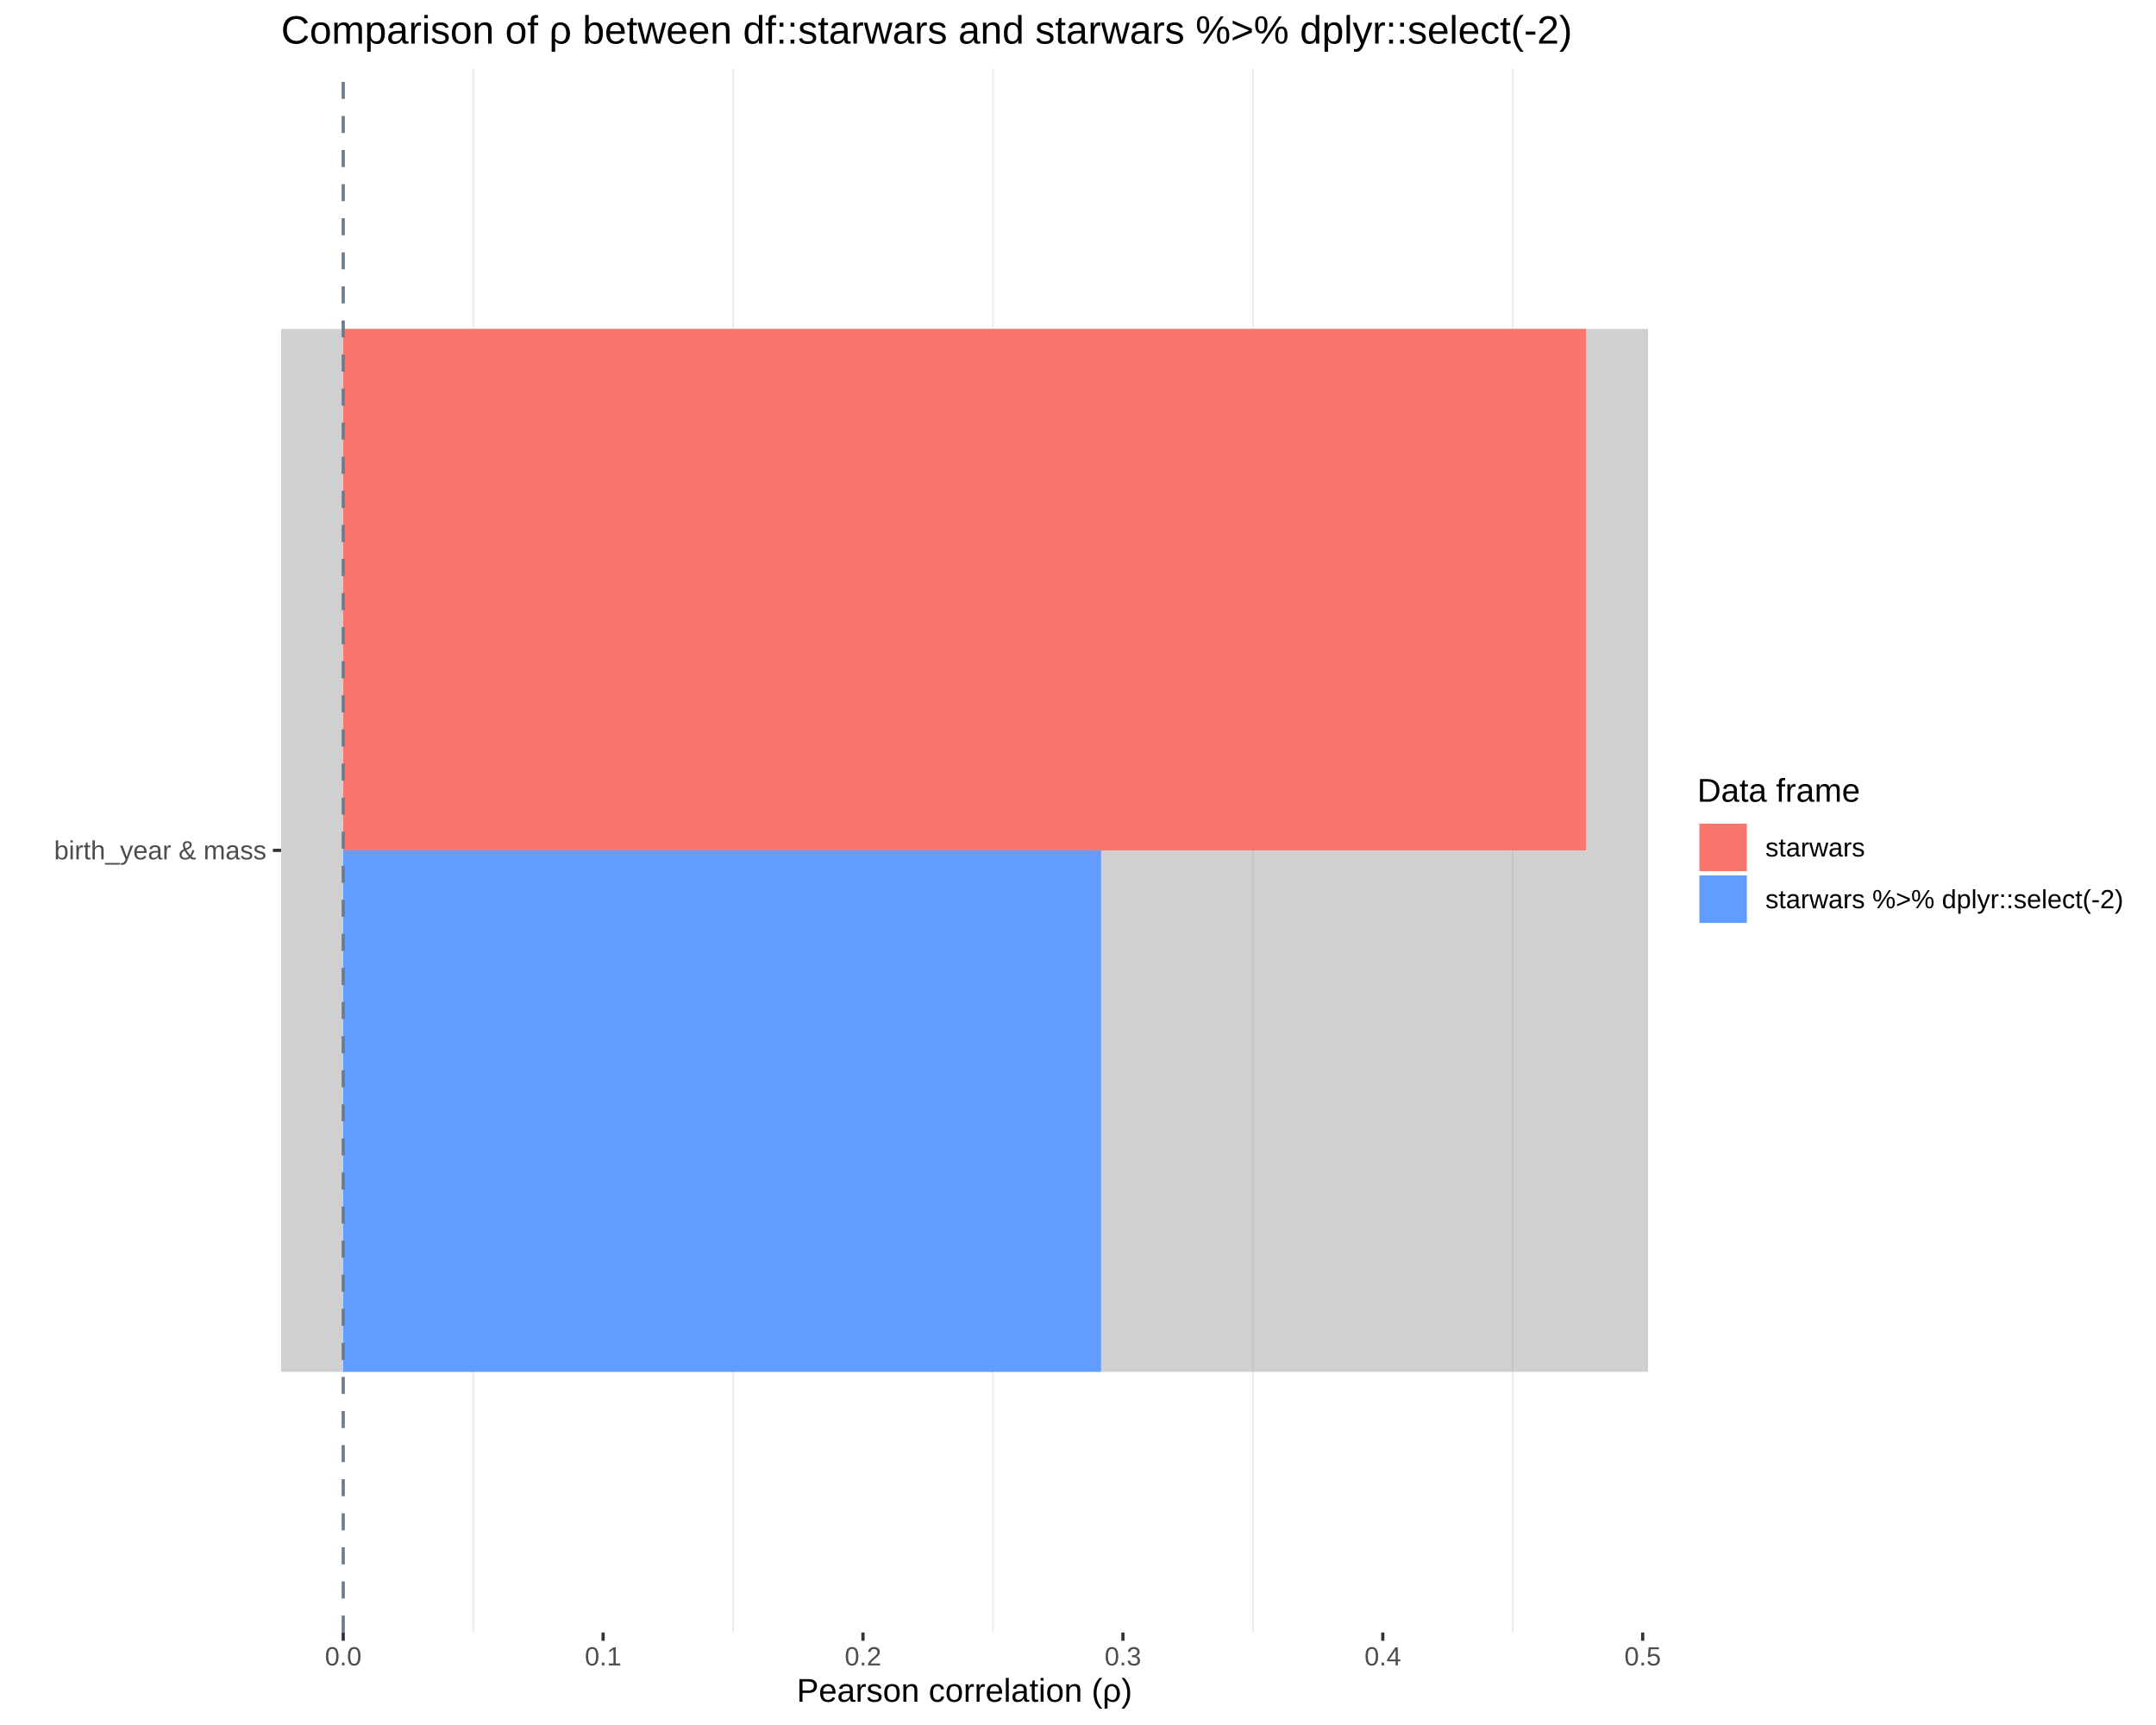
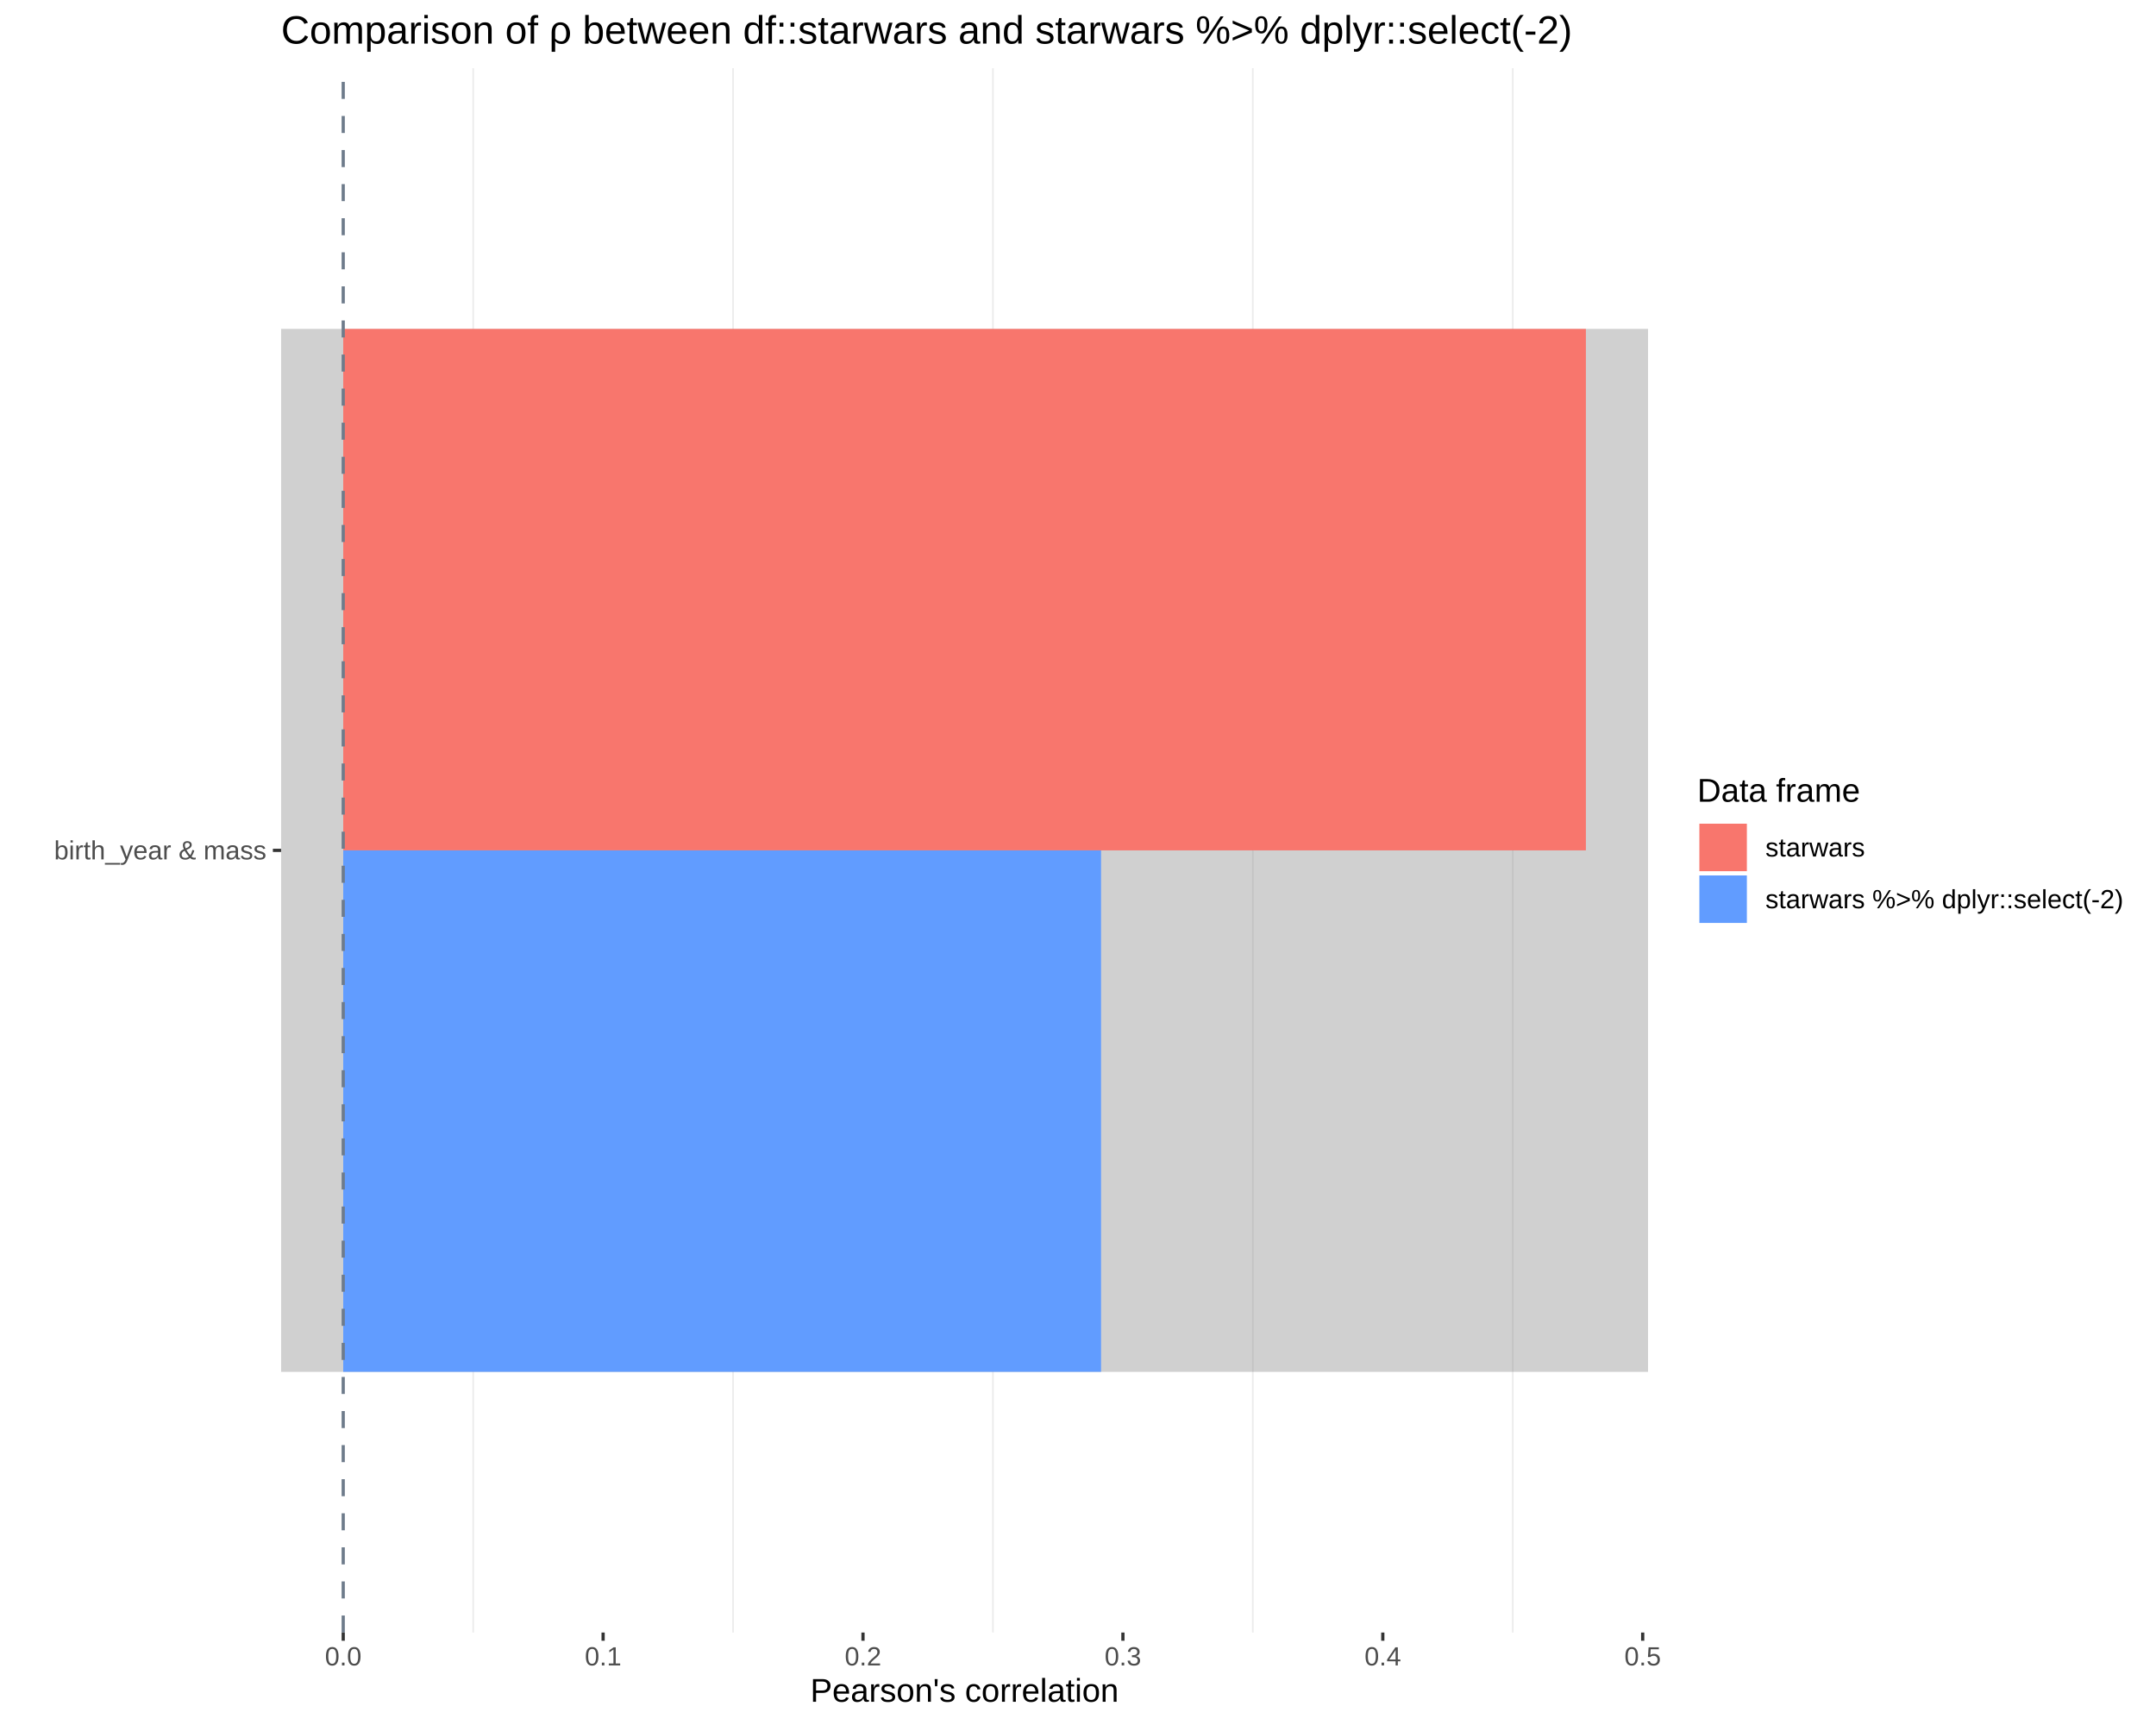
<svg xmlns="http://www.w3.org/2000/svg" viewBox="0 0 720.00 576.00">
  <defs>
    <style type="text/css">
    line, polyline, polygon, path, rect, circle {
      fill: none;
      stroke: #000000;
      stroke-linecap: round;
      stroke-linejoin: round;
      stroke-miterlimit: 10.00;
    }
  </style>
  </defs>
  <rect width="100%" height="100%" style="stroke: none; fill: #FFFFFF;" />
  <rect x="0.00" y="0.00" width="720.00" height="576.00" style="stroke-width: 1.07; stroke: #FFFFFF; fill: #FFFFFF;" />
  <defs>
    <clipPath id="cpOTMuODd8NTUwLjM2fDU0NS4xM3wyMi43Nw==">
      <rect x="93.87" y="22.77" width="456.49" height="522.36" />
    </clipPath>
  </defs>
  <rect x="93.87" y="22.77" width="456.49" height="522.36" style="stroke-width: 1.07; stroke: none; fill: #FFFFFF;" clip-path="url(#cpOTMuODd8NTUwLjM2fDU0NS4xM3wyMi43Nw==)" />
  <polyline points="158.02,545.13 158.02,22.77 " style="stroke-width: 0.53; stroke: #EBEBEB; stroke-linecap: butt;" clip-path="url(#cpOTMuODd8NTUwLjM2fDU0NS4xM3wyMi43Nw==)" />
  <polyline points="244.81,545.13 244.81,22.77 " style="stroke-width: 0.53; stroke: #EBEBEB; stroke-linecap: butt;" clip-path="url(#cpOTMuODd8NTUwLjM2fDU0NS4xM3wyMi43Nw==)" />
  <polyline points="331.60,545.13 331.60,22.77 " style="stroke-width: 0.53; stroke: #EBEBEB; stroke-linecap: butt;" clip-path="url(#cpOTMuODd8NTUwLjM2fDU0NS4xM3wyMi43Nw==)" />
  <polyline points="418.39,545.13 418.39,22.77 " style="stroke-width: 0.53; stroke: #EBEBEB; stroke-linecap: butt;" clip-path="url(#cpOTMuODd8NTUwLjM2fDU0NS4xM3wyMi43Nw==)" />
  <polyline points="505.19,545.13 505.19,22.77 " style="stroke-width: 0.53; stroke: #EBEBEB; stroke-linecap: butt;" clip-path="url(#cpOTMuODd8NTUwLjM2fDU0NS4xM3wyMi43Nw==)" />
  <rect x="-1621.24" y="109.83" width="3471.71" height="348.24" style="stroke-width: 1.07; stroke: none; stroke-linecap: square; stroke-linejoin: miter; fill: #7F7F7F; fill-opacity: 0.20;" clip-path="url(#cpOTMuODd8NTUwLjM2fDU0NS4xM3wyMi43Nw==)" />
  <rect x="-1621.24" y="109.83" width="3471.71" height="348.24" style="stroke-width: 1.07; stroke: none; stroke-linecap: square; stroke-linejoin: miter; fill: #7F7F7F; fill-opacity: 0.20;" clip-path="url(#cpOTMuODd8NTUwLjM2fDU0NS4xM3wyMi43Nw==)" />
  <rect x="114.62" y="109.83" width="414.99" height="174.12" style="stroke-width: 1.07; stroke: none; stroke-linecap: square; stroke-linejoin: miter; fill: #F8766D;" clip-path="url(#cpOTMuODd8NTUwLjM2fDU0NS4xM3wyMi43Nw==)" />
  <rect x="114.62" y="283.95" width="253.08" height="174.12" style="stroke-width: 1.07; stroke: none; stroke-linecap: square; stroke-linejoin: miter; fill: #619CFF;" clip-path="url(#cpOTMuODd8NTUwLjM2fDU0NS4xM3wyMi43Nw==)" />
  <line x1="114.62" y1="545.13" x2="114.62" y2="22.77" style="stroke-width: 1.07; stroke: #6E7B8B; stroke-dasharray: 5.69,5.69; stroke-linecap: butt;" clip-path="url(#cpOTMuODd8NTUwLjM2fDU0NS4xM3wyMi43Nw==)" />
  <defs>
    <clipPath id="cpMC4wMHw3MjAuMDB8NTc2LjAwfDAuMDA=">
      <rect x="0.00" y="0.00" width="720.00" height="576.00" />
    </clipPath>
  </defs>
  <g clip-path="url(#cpMC4wMHw3MjAuMDB8NTc2LjAwfDAuMDA=)">
    <text x="18.06" y="286.97" style="font-size: 8.80px; fill: #4D4D4D; font-family: Liberation Sans;" textLength="70.88px" lengthAdjust="spacingAndGlyphs">birth_year &amp; mass</text>
  </g>
  <polyline points="91.13,283.95 93.87,283.95 " style="stroke-width: 1.07; stroke: #333333; stroke-linecap: butt;" clip-path="url(#cpMC4wMHw3MjAuMDB8NTc2LjAwfDAuMDA=)" />
  <polyline points="114.62,547.87 114.62,545.13 " style="stroke-width: 1.07; stroke: #333333; stroke-linecap: butt;" clip-path="url(#cpMC4wMHw3MjAuMDB8NTc2LjAwfDAuMDA=)" />
  <polyline points="201.41,547.87 201.41,545.13 " style="stroke-width: 1.07; stroke: #333333; stroke-linecap: butt;" clip-path="url(#cpMC4wMHw3MjAuMDB8NTc2LjAwfDAuMDA=)" />
  <polyline points="288.20,547.87 288.20,545.13 " style="stroke-width: 1.07; stroke: #333333; stroke-linecap: butt;" clip-path="url(#cpMC4wMHw3MjAuMDB8NTc2LjAwfDAuMDA=)" />
  <polyline points="375.00,547.87 375.00,545.13 " style="stroke-width: 1.07; stroke: #333333; stroke-linecap: butt;" clip-path="url(#cpMC4wMHw3MjAuMDB8NTc2LjAwfDAuMDA=)" />
  <polyline points="461.79,547.87 461.79,545.13 " style="stroke-width: 1.07; stroke: #333333; stroke-linecap: butt;" clip-path="url(#cpMC4wMHw3MjAuMDB8NTc2LjAwfDAuMDA=)" />
  <polyline points="548.58,547.87 548.58,545.13 " style="stroke-width: 1.07; stroke: #333333; stroke-linecap: butt;" clip-path="url(#cpMC4wMHw3MjAuMDB8NTc2LjAwfDAuMDA=)" />
  <g clip-path="url(#cpMC4wMHw3MjAuMDB8NTc2LjAwfDAuMDA=)">
    <text x="108.51" y="556.11" style="font-size: 8.80px; fill: #4D4D4D; font-family: Liberation Sans;" textLength="12.22px" lengthAdjust="spacingAndGlyphs">0.0</text>
  </g>
  <g clip-path="url(#cpMC4wMHw3MjAuMDB8NTc2LjAwfDAuMDA=)">
    <text x="195.30" y="556.11" style="font-size: 8.80px; fill: #4D4D4D; font-family: Liberation Sans;" textLength="12.22px" lengthAdjust="spacingAndGlyphs">0.1</text>
  </g>
  <g clip-path="url(#cpMC4wMHw3MjAuMDB8NTc2LjAwfDAuMDA=)">
    <text x="282.10" y="556.11" style="font-size: 8.80px; fill: #4D4D4D; font-family: Liberation Sans;" textLength="12.22px" lengthAdjust="spacingAndGlyphs">0.2</text>
  </g>
  <g clip-path="url(#cpMC4wMHw3MjAuMDB8NTc2LjAwfDAuMDA=)">
    <text x="368.89" y="556.11" style="font-size: 8.80px; fill: #4D4D4D; font-family: Liberation Sans;" textLength="12.22px" lengthAdjust="spacingAndGlyphs">0.3</text>
  </g>
  <g clip-path="url(#cpMC4wMHw3MjAuMDB8NTc2LjAwfDAuMDA=)">
    <text x="455.68" y="556.11" style="font-size: 8.80px; fill: #4D4D4D; font-family: Liberation Sans;" textLength="12.22px" lengthAdjust="spacingAndGlyphs">0.4</text>
  </g>
  <g clip-path="url(#cpMC4wMHw3MjAuMDB8NTc2LjAwfDAuMDA=)">
    <text x="542.47" y="556.11" style="font-size: 8.80px; fill: #4D4D4D; font-family: Liberation Sans;" textLength="12.22px" lengthAdjust="spacingAndGlyphs">0.5</text>
  </g>
  <g clip-path="url(#cpMC4wMHw3MjAuMDB8NTc2LjAwfDAuMDA=)">
-     <text x="266.08" y="568.24" style="font-size: 11.00px; font-family: Liberation Sans;" textLength="112.06px" lengthAdjust="spacingAndGlyphs">Pearson correlation (ρ)</text>
+     <text x="270.60" y="568.24" style="font-size: 11.00px; font-family: Liberation Sans;" textLength="103.03px" lengthAdjust="spacingAndGlyphs">Pearson's correlation</text>
  </g>
  <rect x="561.32" y="253.53" width="153.20" height="60.84" style="stroke-width: 1.07; stroke: none; fill: #FFFFFF;" clip-path="url(#cpMC4wMHw3MjAuMDB8NTc2LjAwfDAuMDA=)" />
  <g clip-path="url(#cpMC4wMHw3MjAuMDB8NTc2LjAwfDAuMDA=)">
    <text x="566.80" y="267.71" style="font-size: 11.00px; font-family: Liberation Sans;" textLength="54.44px" lengthAdjust="spacingAndGlyphs">Data frame</text>
  </g>
  <rect x="566.80" y="274.33" width="17.28" height="17.28" style="stroke-width: 1.07; stroke: none; fill: #FFFFFF;" clip-path="url(#cpMC4wMHw3MjAuMDB8NTc2LjAwfDAuMDA=)" />
  <rect x="567.51" y="275.04" width="15.86" height="15.86" style="stroke-width: 1.07; stroke: none; stroke-linecap: square; stroke-linejoin: miter; fill: #F8766D;" clip-path="url(#cpMC4wMHw3MjAuMDB8NTc2LjAwfDAuMDA=)" />
  <rect x="566.80" y="291.61" width="17.28" height="17.28" style="stroke-width: 1.07; stroke: none; fill: #FFFFFF;" clip-path="url(#cpMC4wMHw3MjAuMDB8NTc2LjAwfDAuMDA=)" />
  <rect x="567.51" y="292.32" width="15.86" height="15.86" style="stroke-width: 1.07; stroke: none; stroke-linecap: square; stroke-linejoin: miter; fill: #619CFF;" clip-path="url(#cpMC4wMHw3MjAuMDB8NTc2LjAwfDAuMDA=)" />
  <g clip-path="url(#cpMC4wMHw3MjAuMDB8NTc2LjAwfDAuMDA=)">
    <text x="589.56" y="286.00" style="font-size: 8.80px; font-family: Liberation Sans;" textLength="33.23px" lengthAdjust="spacingAndGlyphs">starwars</text>
  </g>
  <g clip-path="url(#cpMC4wMHw3MjAuMDB8NTc2LjAwfDAuMDA=)">
    <text x="589.56" y="303.28" style="font-size: 8.80px; font-family: Liberation Sans;" textLength="119.48px" lengthAdjust="spacingAndGlyphs">starwars %&gt;% dplyr::select(-2)</text>
  </g>
  <g clip-path="url(#cpMC4wMHw3MjAuMDB8NTc2LjAwfDAuMDA=)">
    <text x="93.87" y="14.56" style="font-size: 13.20px; font-family: Liberation Sans;" textLength="430.52px" lengthAdjust="spacingAndGlyphs">Comparison of ρ between df::starwars and starwars %&gt;% dplyr::select(-2)</text>
  </g>
</svg>
